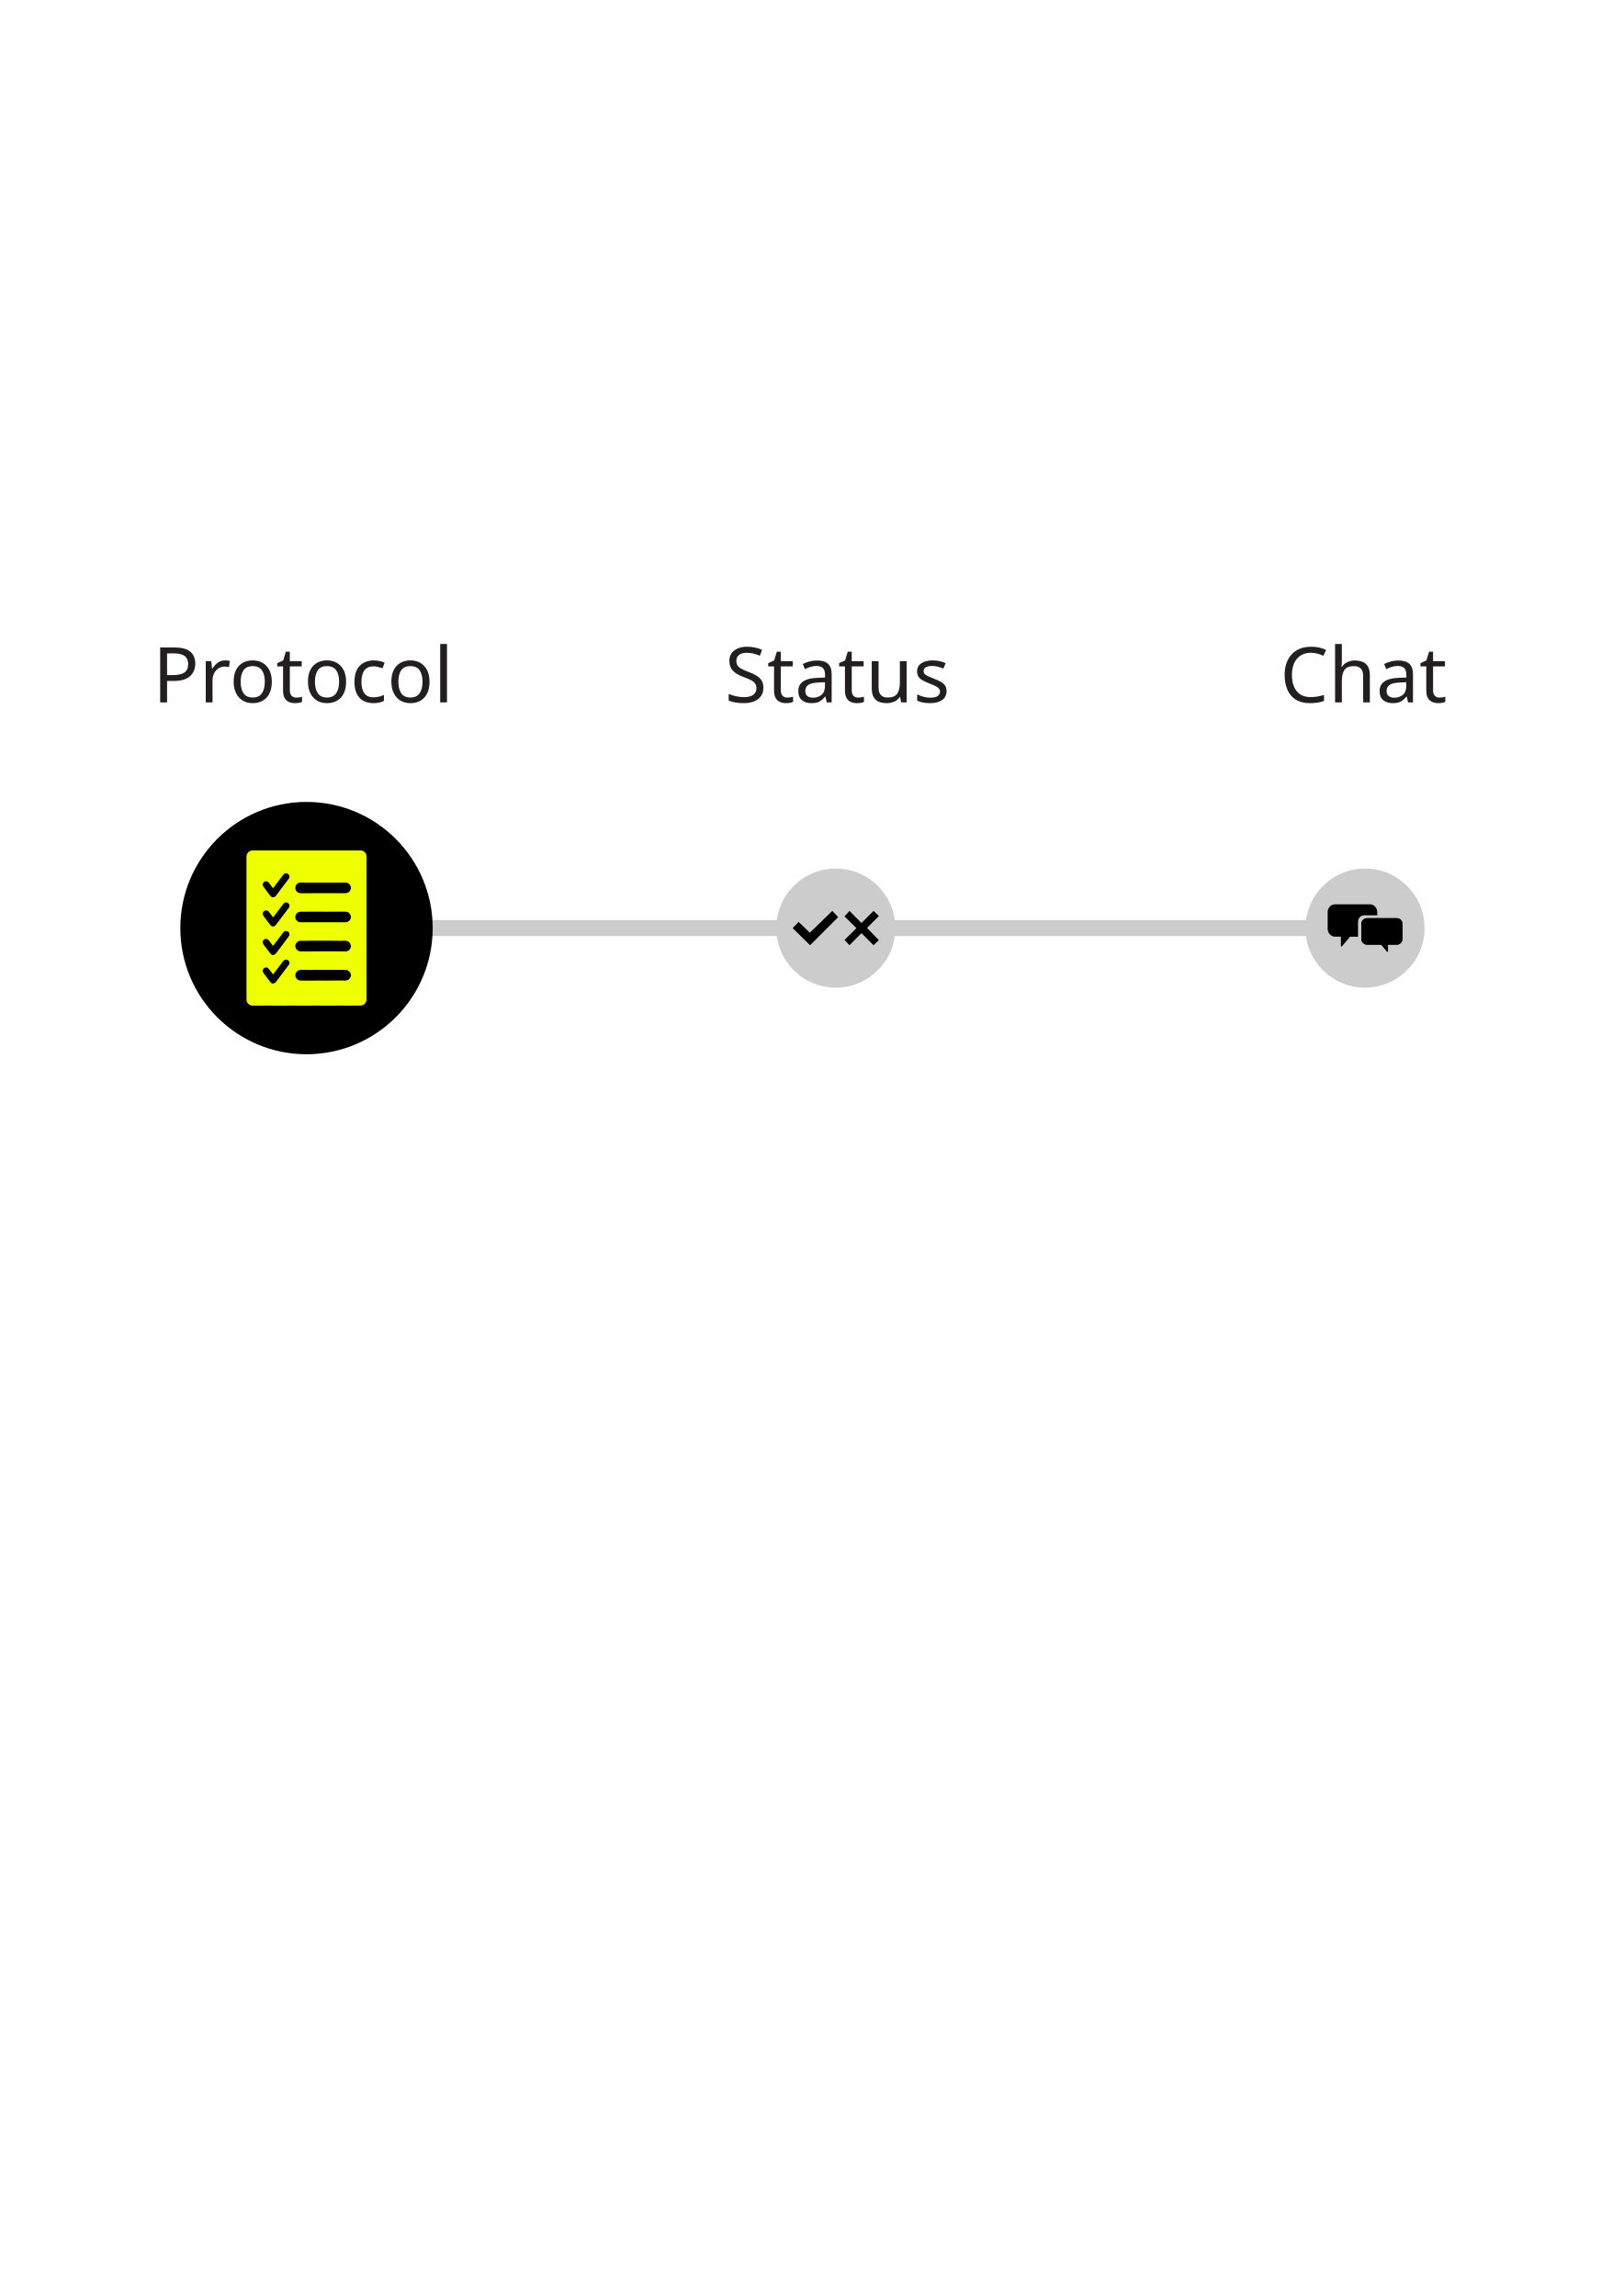
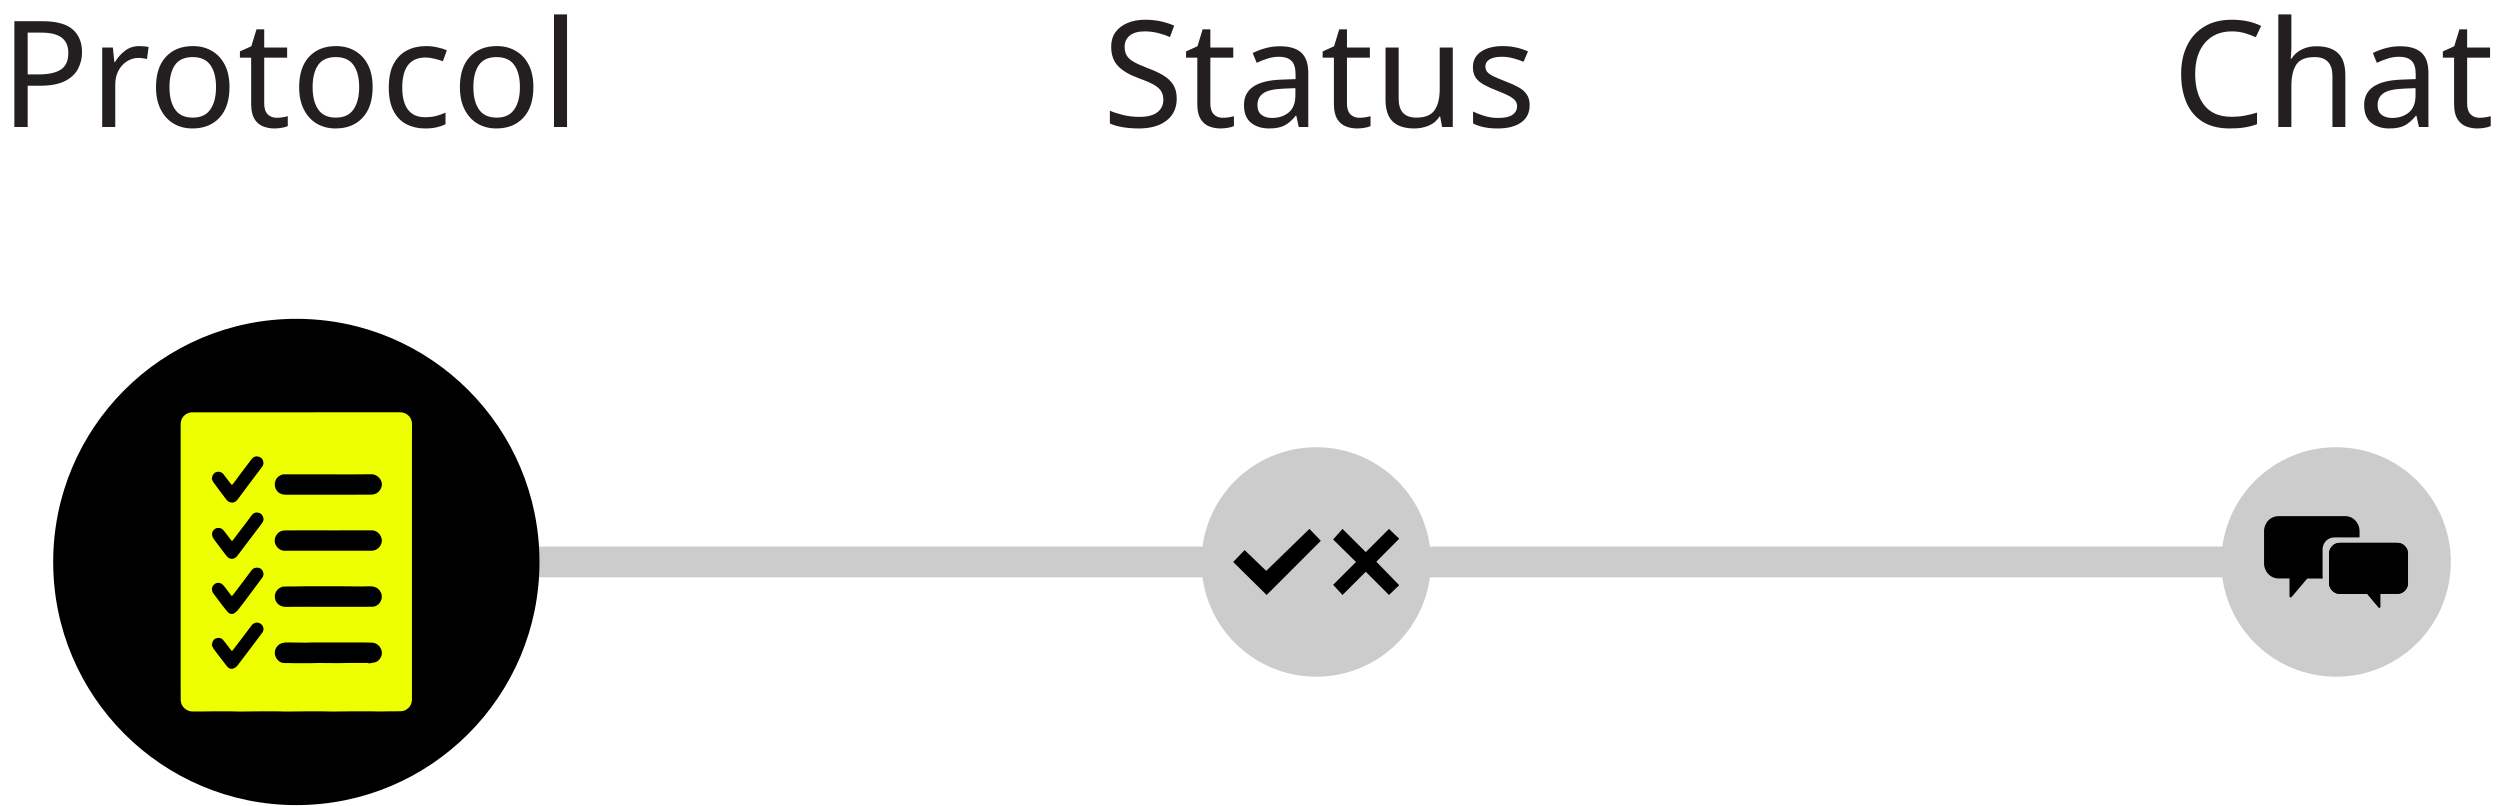
- <svg xmlns="http://www.w3.org/2000/svg" version="1.1" id="Layer_1" x="0px" y="0px" viewBox="0 0 595.28 841.89" style="enable-background:new 0 0 595.28 841.89;" xml:space="preserve">
+ <svg xmlns="http://www.w3.org/2000/svg" version="1.1" id="Layer_1" x="0px" y="0px" viewBox="0 0 475.65 153.18" style="enable-background:new 0 0 475.65 153.18;" xml:space="preserve">
  <style type="text/css">
	.st0{fill:#CCCCCC;}
	.st1{fill:#231F20;}
	.st2{font-family:'Prompt-Regular';}
	.st3{font-size:28.191px;}
	.st4{fill:#EEFF00;}
</style>
-   <rect x="109.74" y="337.37" class="st0" width="390.3" height="5.86" />
-   <circle cx="112.37" cy="340.31" r="46.26" />
-   <text transform="matrix(1 0 0 1 55.9865 257.5469)" class="st1 st2 st3">Protocol</text>
-   <path class="st4" d="M134.38,314.05c-0.01-1.23-0.99-2.21-2.22-2.22l-39.7,0.01c-0.3,0-0.61,0.11-0.88,0.24  c-0.84,0.44-1.22,1.18-1.22,2.11c0,5.05,0,10.1,0,15.15c0,10.78,0,21.56,0,32.34c0,1.62-0.01,3.25,0.01,4.87  c0.01,1.3,1.14,2.21,2.24,2.21c1.36,0.01,2.71-0.02,4.07-0.03c1.06-0.01,2.13-0.01,3.19,0c0.51,0,1.03,0.04,1.54,0.04  c1.38-0.01,2.76-0.03,4.14-0.04c1.08-0.01,2.16-0.01,3.24,0c0.5,0,1,0.04,1.49,0.04c1.35-0.01,2.69-0.03,4.04-0.04  c1.07-0.01,2.15-0.01,3.22,0c0.52,0,1.05,0.04,1.57,0.04c1.24-0.01,2.49-0.03,3.73-0.04c1.31-0.01,2.63,0,3.94,0  c0.49,0,0.98,0.03,1.47,0.03c0.56,0,1.12-0.02,1.67-0.03c0.81-0.01,1.61,0.01,2.42-0.02c0.25-0.01,0.52-0.08,0.74-0.19  c0.86-0.44,1.29-1.16,1.29-2.12c0-8.7,0-17.4,0-26.1h0c0-7.51,0-15.01,0-22.52C134.38,316.54,134.39,315.3,134.38,314.05   M96.33,324.39c0-0.52,0.31-1,0.77-1.17c0.52-0.19,1.06-0.04,1.43,0.42c0.43,0.55,0.85,1.12,1.27,1.68  c0.29,0.39,0.34,0.39,0.61,0.02c0.9-1.24,1.84-2.46,2.76-3.69c0.23-0.3,0.46-0.6,0.69-0.9c0.32-0.42,0.73-0.62,1.26-0.5  c0.55,0.13,0.88,0.48,0.98,1.04c0.07,0.37-0.07,0.69-0.29,0.98c-0.79,1.04-1.57,2.08-2.36,3.13c-0.72,0.96-1.43,1.93-2.15,2.89  c-0.31,0.41-0.65,0.76-1.23,0.71c-0.41-0.03-0.73-0.19-0.97-0.5c-0.85-1.11-1.69-2.23-2.51-3.36c-0.15-0.21-0.22-0.48-0.32-0.73  C96.29,324.41,96.31,324.4,96.33,324.39 M105.88,353.78c-0.75,1.02-1.52,2.03-2.29,3.05c-0.81,1.07-1.61,2.14-2.43,3.2  c-0.16,0.2-0.38,0.38-0.61,0.49c-0.51,0.24-1.01,0.11-1.36-0.33c-0.45-0.56-0.88-1.14-1.32-1.71c-0.43-0.56-0.86-1.11-1.27-1.69  c-0.15-0.22-0.22-0.5-0.33-0.75c0.02-0.01,0.05-0.02,0.07-0.03c0-0.53,0.27-0.96,0.69-1.14c0.56-0.22,1.02-0.14,1.41,0.28  c0.16,0.17,0.3,0.36,0.44,0.54c0.35,0.45,0.69,0.9,1.03,1.35c0.17,0.22,0.24,0.23,0.41,0.01c0.48-0.62,0.95-1.24,1.42-1.87  c0.72-0.95,1.44-1.91,2.16-2.85c0.42-0.54,1.17-0.64,1.72-0.23C106.16,352.49,106.29,353.22,105.88,353.78 M105.89,343.29  c-0.81,1.11-1.63,2.21-2.46,3.31c-0.7,0.94-1.4,1.89-2.13,2.81c-0.2,0.26-0.47,0.46-0.74,0.66c-0.11,0.09-0.29,0.09-0.43,0.13  c-0.32-0.01-0.59-0.13-0.79-0.35c-0.33-0.37-0.65-0.75-0.95-1.15c-0.61-0.8-1.21-1.6-1.81-2.41c-0.32-0.43-0.35-1.06-0.08-1.44  c0.34-0.48,0.87-0.7,1.42-0.5c0.24,0.08,0.46,0.27,0.63,0.46c0.4,0.49,0.77,1.01,1.15,1.52c0.04,0.05,0.07,0.1,0.11,0.15  c0.28,0.36,0.3,0.37,0.58,0c1.15-1.52,2.31-3.03,3.44-4.56c0.37-0.49,0.86-0.6,1.39-0.49c0.47,0.1,0.75,0.45,0.87,0.92  C106.17,342.7,106.09,343.02,105.89,343.29 M105.81,332.98c-1.56,2.06-3.12,4.12-4.68,6.18c-0.44,0.58-1.16,0.72-1.7,0.34  c-0.16-0.12-0.31-0.28-0.43-0.44c-0.73-0.95-1.45-1.91-2.17-2.88c-0.26-0.34-0.48-0.69-0.5-1.16c-0.02-0.63,0.65-1.27,1.21-1.18  c0.5-0.03,0.84,0.25,1.13,0.63c0.42,0.56,0.85,1.12,1.28,1.68c0.16,0.21,0.22,0.2,0.38-0.02c0.88-1.17,1.76-2.33,2.64-3.49  c0.3-0.4,0.6-0.81,0.91-1.22c0.32-0.42,0.75-0.61,1.27-0.49c0.55,0.13,0.86,0.52,0.97,1.06  C106.18,332.36,106.03,332.69,105.81,332.98 M108.28,325.4c0.07-0.87,0.59-1.45,1.41-1.72c0.18-0.06,0.39-0.04,0.59-0.04  c2.73,0,5.46,0,8.19,0c2.72,0,5.45,0.03,8.17-0.02c0.96-0.01,1.84,0.73,2,1.72c0.12,0.77-0.49,1.77-1.28,2.03  c-0.26,0.08-0.54,0.14-0.8,0.14c-5.37,0.01-10.74,0.01-16.11,0.01c-0.46,0-0.91-0.06-1.3-0.32  C108.51,326.76,108.23,326.13,108.28,325.4 M109.5,334.43c0.24-0.08,0.5-0.13,0.75-0.13c2.75-0.01,5.5-0.01,8.24-0.01v0.01  c2.75,0,5.5,0.01,8.24-0.01c1.16-0.01,1.95,1.11,1.91,2.02c-0.04,1-0.92,1.86-1.92,1.86c-5.13,0-10.27,0-15.41,0  c-0.38,0-0.76-0.01-1.13,0.01c-0.82,0.03-1.79-0.66-1.92-1.74C108.18,335.65,108.68,334.72,109.5,334.43 M126.82,348.83  c-1.78,0.03-3.56,0.01-5.33,0.01c-1.03,0-2.06,0-3.09,0v0c-2.71,0-5.41-0.02-8.12,0.01c-1.02,0.01-1.78-0.75-1.93-1.41  c-0.24-0.98,0.14-1.83,1.04-2.29c0.19-0.1,0.41-0.17,0.61-0.17c0.94-0.02,1.89-0.01,2.83-0.02c0.44,0,0.87-0.03,1.31-0.03  c1.32,0,2.64,0,3.97,0c0.81,0,1.61,0,2.42,0c1.42,0.01,2.85,0.03,4.27,0.04c0.57,0,1.15-0.05,1.72-0.03  c0.83,0.02,1.49,0.35,1.9,1.11C129.07,347.24,128.18,348.81,126.82,348.83 M127.52,359.34c-0.44,0.17-0.93,0.19-1.4,0.28  c0-0.03-0.01-0.07-0.01-0.1c-1.24,0-2.49,0-3.73,0c-0.66,0-1.32,0.04-1.98,0.04c-1.31,0-2.62-0.03-3.94-0.03  c-0.49,0-0.98,0.03-1.47,0.04c-0.99,0.01-1.97,0.01-2.96,0c-0.63,0-1.27-0.05-1.9-0.03c-0.85,0.03-1.57-0.67-1.79-1.44  c-0.32-1.12,0.47-2.26,1.61-2.43c0.19-0.03,0.38-0.05,0.56-0.05c1.19,0.01,2.38,0.03,3.58,0.04c0.45,0,0.91-0.04,1.36-0.04  c1.22-0.01,2.44,0,3.65,0h2.57c1.12,0,2.23,0,3.35,0c0.59,0,1.18,0.02,1.78,0.04c0.89,0.04,1.66,0.75,1.83,1.68  C128.77,358.07,128.27,359.05,127.52,359.34" />
-   <circle class="st0" cx="306.41" cy="340.31" r="21.83" />
-   <text transform="matrix(1 0 0 1 265.7128 257.5469)" class="st1 st2 st3">Status</text>
+   <rect x="53.75" y="103.98" class="st0" width="390.3" height="5.86" />
+   <circle cx="56.38" cy="106.92" r="46.26" />
+   <text transform="matrix(1 0 0 1 1.716614e-04 24.1591)" class="st1 st2 st3">Protocol</text>
+   <path class="st4" d="M78.39,80.66c-0.01-1.23-0.99-2.21-2.22-2.22l-39.7,0.01c-0.3,0-0.61,0.11-0.88,0.24  c-0.84,0.44-1.22,1.18-1.22,2.11c0,5.05,0,10.1,0,15.15c0,10.78,0,21.56,0,32.34c0,1.62-0.01,3.25,0.01,4.87  c0.01,1.3,1.14,2.21,2.24,2.21c1.36,0.01,2.71-0.02,4.07-0.03c1.06-0.01,2.13-0.01,3.19,0c0.51,0,1.03,0.04,1.54,0.04  c1.38-0.01,2.76-0.03,4.14-0.04c1.08-0.01,2.16-0.01,3.24,0c0.5,0,1,0.04,1.49,0.04c1.35-0.01,2.69-0.03,4.04-0.04  c1.07-0.01,2.15-0.01,3.22,0c0.52,0,1.05,0.04,1.57,0.04c1.24-0.01,2.49-0.03,3.73-0.04c1.31-0.01,2.63,0,3.94,0  c0.49,0,0.98,0.03,1.47,0.03c0.56,0,1.12-0.02,1.67-0.03c0.81-0.01,1.61,0.01,2.42-0.02c0.25-0.01,0.52-0.08,0.74-0.19  c0.86-0.44,1.29-1.16,1.29-2.12c0-8.7,0-17.4,0-26.1l0,0c0-7.51,0-15.01,0-22.52C78.39,83.15,78.4,81.91,78.39,80.66 M40.34,91  c0-0.52,0.31-1,0.77-1.17c0.52-0.19,1.06-0.04,1.43,0.42c0.43,0.55,0.85,1.12,1.27,1.68c0.29,0.39,0.34,0.39,0.61,0.02  c0.9-1.24,1.84-2.46,2.76-3.69c0.23-0.3,0.46-0.6,0.69-0.9c0.32-0.42,0.73-0.62,1.26-0.5c0.55,0.13,0.88,0.48,0.98,1.04  c0.07,0.37-0.07,0.69-0.29,0.98c-0.79,1.04-1.57,2.08-2.36,3.13c-0.72,0.96-1.43,1.93-2.15,2.89c-0.31,0.41-0.65,0.76-1.23,0.71  c-0.41-0.03-0.73-0.19-0.97-0.5c-0.85-1.11-1.69-2.23-2.51-3.36c-0.15-0.21-0.22-0.48-0.32-0.73C40.3,91.02,40.32,91.01,40.34,91   M49.89,120.39c-0.75,1.02-1.52,2.03-2.29,3.05c-0.81,1.07-1.61,2.14-2.43,3.2c-0.16,0.2-0.38,0.38-0.61,0.49  c-0.51,0.24-1.01,0.11-1.36-0.33c-0.45-0.56-0.88-1.14-1.32-1.71c-0.43-0.56-0.86-1.11-1.27-1.69c-0.15-0.22-0.22-0.5-0.33-0.75  c0.02-0.01,0.05-0.02,0.07-0.03c0-0.53,0.27-0.96,0.69-1.14c0.56-0.22,1.02-0.14,1.41,0.28c0.16,0.17,0.3,0.36,0.44,0.54  c0.35,0.45,0.69,0.9,1.03,1.35c0.17,0.22,0.24,0.23,0.41,0.01c0.48-0.62,0.95-1.24,1.42-1.87c0.72-0.95,1.44-1.91,2.16-2.85  c0.42-0.54,1.17-0.64,1.72-0.23C50.17,119.1,50.3,119.83,49.89,120.39 M49.9,109.9c-0.81,1.11-1.63,2.21-2.46,3.31  c-0.7,0.94-1.4,1.89-2.13,2.81c-0.2,0.26-0.47,0.46-0.74,0.66c-0.11,0.09-0.29,0.09-0.43,0.13c-0.32-0.01-0.59-0.13-0.79-0.35  c-0.33-0.37-0.65-0.75-0.95-1.15c-0.61-0.8-1.21-1.6-1.81-2.41c-0.32-0.43-0.35-1.06-0.08-1.44c0.34-0.48,0.87-0.7,1.42-0.5  c0.24,0.08,0.46,0.27,0.63,0.46c0.4,0.49,0.77,1.01,1.15,1.52c0.04,0.05,0.07,0.1,0.11,0.15c0.28,0.36,0.3,0.37,0.58,0  c1.15-1.52,2.31-3.03,3.44-4.56c0.37-0.49,0.86-0.6,1.39-0.49c0.47,0.1,0.75,0.45,0.87,0.92C50.18,109.31,50.1,109.63,49.9,109.9   M49.82,99.59c-1.56,2.06-3.12,4.12-4.68,6.18c-0.44,0.58-1.16,0.72-1.7,0.34c-0.16-0.12-0.31-0.28-0.43-0.44  c-0.73-0.95-1.45-1.91-2.17-2.88c-0.26-0.34-0.48-0.69-0.5-1.16c-0.02-0.63,0.65-1.27,1.21-1.18c0.5-0.03,0.84,0.25,1.13,0.63  c0.42,0.56,0.85,1.12,1.28,1.68c0.16,0.21,0.22,0.2,0.38-0.02c0.88-1.17,1.76-2.33,2.64-3.49c0.3-0.4,0.6-0.81,0.91-1.22  c0.32-0.42,0.75-0.61,1.27-0.49c0.55,0.13,0.86,0.52,0.97,1.06C50.19,98.97,50.04,99.3,49.82,99.59 M52.29,92.01  c0.07-0.87,0.59-1.45,1.41-1.72c0.18-0.06,0.39-0.04,0.59-0.04c2.73,0,5.46,0,8.19,0c2.72,0,5.45,0.03,8.17-0.02  c0.96-0.01,1.84,0.73,2,1.72c0.12,0.77-0.49,1.77-1.28,2.03c-0.26,0.08-0.54,0.14-0.8,0.14c-5.37,0.01-10.74,0.01-16.11,0.01  c-0.46,0-0.91-0.06-1.3-0.32C52.52,93.37,52.24,92.74,52.29,92.01 M53.51,101.04c0.24-0.08,0.5-0.13,0.75-0.13  c2.75-0.01,5.5-0.01,8.24-0.01v0.01c2.75,0,5.5,0.01,8.24-0.01c1.16-0.01,1.95,1.11,1.91,2.02c-0.04,1-0.92,1.86-1.92,1.86  c-5.13,0-10.27,0-15.41,0c-0.38,0-0.76-0.01-1.13,0.01c-0.82,0.03-1.79-0.66-1.92-1.74C52.19,102.26,52.69,101.33,53.51,101.04   M70.83,115.44c-1.78,0.03-3.56,0.01-5.33,0.01c-1.03,0-2.06,0-3.09,0l0,0c-2.71,0-5.41-0.02-8.12,0.01  c-1.02,0.01-1.78-0.75-1.93-1.41c-0.24-0.98,0.14-1.83,1.04-2.29c0.19-0.1,0.41-0.17,0.61-0.17c0.94-0.02,1.89-0.01,2.83-0.02  c0.44,0,0.87-0.03,1.31-0.03c1.32,0,2.64,0,3.97,0c0.81,0,1.61,0,2.42,0c1.42,0.01,2.85,0.03,4.27,0.04c0.57,0,1.15-0.05,1.72-0.03  c0.83,0.02,1.49,0.35,1.9,1.11C73.08,113.85,72.19,115.42,70.83,115.44 M71.53,125.95c-0.44,0.17-0.93,0.19-1.4,0.28  c0-0.03-0.01-0.07-0.01-0.1c-1.24,0-2.49,0-3.73,0c-0.66,0-1.32,0.04-1.98,0.04c-1.31,0-2.62-0.03-3.94-0.03  c-0.49,0-0.98,0.03-1.47,0.04c-0.99,0.01-1.97,0.01-2.96,0c-0.63,0-1.27-0.05-1.9-0.03c-0.85,0.03-1.57-0.67-1.79-1.44  c-0.32-1.12,0.47-2.26,1.61-2.43c0.19-0.03,0.38-0.05,0.56-0.05c1.19,0.01,2.38,0.03,3.58,0.04c0.45,0,0.91-0.04,1.36-0.04  c1.22-0.01,2.44,0,3.65,0h2.57c1.12,0,2.23,0,3.35,0c0.59,0,1.18,0.02,1.78,0.04c0.89,0.04,1.66,0.75,1.83,1.68  C72.78,124.68,72.28,125.66,71.53,125.95" />
+   <circle class="st0" cx="250.42" cy="106.92" r="21.83" />
+   <text transform="matrix(1 0 0 1 209.7265 24.1591)" class="st1 st2 st3">Status</text>
  <g>
    <g>
-       <polygon points="292.79,338.05 296.9,342 305.12,334.02 307.29,336.28 296.98,346.59 290.61,340.31   " />
-       <polygon points="311.42,334.02 315.84,338.44 320.26,334.02 322.2,335.89 317.85,340.26 322.2,344.73 320.26,346.59     315.84,342.17 311.42,346.59 309.63,344.66 313.98,340.31 309.63,336.03   " />
+       <polygon points="236.8,104.66 240.91,108.61 249.13,100.63 251.3,102.89 240.99,113.2 234.62,106.92   " />
+       <polygon points="255.43,100.63 259.85,105.05 264.27,100.63 266.21,102.5 261.86,106.87 266.21,111.34 264.27,113.2     259.85,108.78 255.43,113.2 253.64,111.27 257.99,106.92 253.64,102.64   " />
    </g>
  </g>
-   <circle class="st0" cx="500.44" cy="340.31" r="21.83" />
-   <text transform="matrix(1 0 0 1 469.252 257.5469)" class="st1 st2 st3">Chat</text>
+   <ellipse transform="matrix(0.1602 -0.9871 0.9871 0.1602 267.7186 528.5098)" class="st0" cx="444.45" cy="106.92" rx="21.83" ry="21.83" />
+   <text transform="matrix(1 0 0 1 413.2657 24.1591)" class="st1 st2 st3">Chat</text>
  <g>
    <g>
      <g>
-         <path d="M508.85,346.38h0.14c1.05,0,2.1,0,3.16,0c0.12,0,0.24-0.01,0.35-0.03c0.95-0.19,1.64-1.03,1.64-2c0-1.88,0-3.76,0-5.64     c0-0.54-0.2-1.01-0.57-1.4c-0.41-0.44-0.91-0.63-1.51-0.63c-1.19,0-2.38,0-3.56,0c-2.43,0-4.85,0-7.28,0     c-0.6,0-1.11,0.19-1.52,0.63c-0.38,0.4-0.57,0.88-0.58,1.43c-0.01,1.87,0,3.73,0,5.6c0,0.12,0.02,0.25,0.04,0.37     c0.18,0.97,1.02,1.69,1.99,1.68c1.71-0.01,3.42,0,5.13,0c0.07,0,0.12,0.02,0.17,0.08c0.38,0.46,0.77,0.91,1.15,1.37     c0.31,0.37,0.63,0.74,0.94,1.11c0.05,0.06,0.11,0.1,0.2,0.07c0.08-0.03,0.12-0.09,0.12-0.18c0-0.03,0-0.05,0-0.07v-1.58V346.38z" />
-         <path d="M486.75,334.16c0.04-0.17,0.06-0.34,0.11-0.51c0.32-1.05,1-1.74,2.08-2c0.2-0.05,0.41-0.06,0.61-0.06     c4.19,0,8.38-0.01,12.57,0c1.22,0,2.05,0.61,2.56,1.69c0.16,0.34,0.23,0.69,0.24,1.07c0,0.42,0,0.85,0,1.29h-0.13     c-1.54,0-3.08,0.01-4.62,0c-1.15-0.01-1.98,0.77-2.21,1.7c-0.05,0.18-0.08,0.37-0.08,0.56c-0.01,1.68,0,3.36,0,5.04     c0,0.17,0.03,0.34,0.04,0.52h-0.11c-0.91,0-1.82,0-2.73,0c-0.08,0-0.13,0.02-0.18,0.08c-0.95,1.13-1.9,2.26-2.86,3.38     c-0.07,0.08-0.13,0.17-0.26,0.14c-0.13-0.03-0.19-0.12-0.19-0.28c0-1.06,0-2.13,0-3.19v-0.14h-0.13c-0.64,0-1.28-0.01-1.92,0     c-1.33,0.02-2.44-0.94-2.72-2.23c-0.03-0.12-0.04-0.24-0.07-0.36V334.16z" />
-         <path d="M508.85,346.38v0.79v1.58c0,0.02,0,0.05,0,0.07c0,0.09-0.04,0.15-0.12,0.18c-0.08,0.03-0.14-0.01-0.2-0.07     c-0.31-0.37-0.63-0.74-0.94-1.11c-0.38-0.45-0.77-0.91-1.15-1.37c-0.05-0.06-0.1-0.08-0.17-0.08c-1.71,0-3.42-0.01-5.13,0     c-0.97,0.01-1.81-0.72-1.99-1.68c-0.02-0.12-0.04-0.25-0.04-0.37c0-1.87-0.01-3.73,0-5.6c0-0.55,0.2-1.03,0.58-1.43     c0.41-0.44,0.93-0.63,1.52-0.63c2.43,0,4.85,0,7.28,0c1.19,0,2.38,0,3.56,0c0.6,0,1.1,0.2,1.51,0.63     c0.37,0.39,0.57,0.87,0.57,1.4c0.01,1.88,0,3.76,0,5.64c0,0.97-0.7,1.81-1.64,2c-0.11,0.02-0.23,0.03-0.35,0.03     c-1.05,0-2.1,0-3.16,0H508.85z" />
+         <path d="M452.86,112.99H453c1.05,0,2.1,0,3.16,0c0.12,0,0.24-0.01,0.35-0.03c0.95-0.19,1.64-1.03,1.64-2c0-1.88,0-3.76,0-5.64     c0-0.54-0.2-1.01-0.57-1.4c-0.41-0.44-0.91-0.63-1.51-0.63c-1.19,0-2.38,0-3.56,0c-2.43,0-4.85,0-7.28,0     c-0.6,0-1.11,0.19-1.52,0.63c-0.38,0.4-0.57,0.88-0.58,1.43c-0.01,1.87,0,3.73,0,5.6c0,0.12,0.02,0.25,0.04,0.37     c0.18,0.97,1.02,1.69,1.99,1.68c1.71-0.01,3.42,0,5.13,0c0.07,0,0.12,0.02,0.17,0.08c0.38,0.46,0.77,0.91,1.15,1.37     c0.31,0.37,0.63,0.74,0.94,1.11c0.05,0.06,0.11,0.1,0.2,0.07c0.08-0.03,0.12-0.09,0.12-0.18c0-0.03,0-0.05,0-0.07v-1.58v-0.81     H452.86z" />
+         <path d="M430.76,100.77c0.04-0.17,0.06-0.34,0.11-0.51c0.32-1.05,1-1.74,2.08-2c0.2-0.05,0.41-0.06,0.61-0.06     c4.19,0,8.38-0.01,12.57,0c1.22,0,2.05,0.61,2.56,1.69c0.16,0.34,0.23,0.69,0.24,1.07c0,0.42,0,0.85,0,1.29h-0.13     c-1.54,0-3.08,0.01-4.62,0c-1.15-0.01-1.98,0.77-2.21,1.7c-0.05,0.18-0.08,0.37-0.08,0.56c-0.01,1.68,0,3.36,0,5.04     c0,0.17,0.03,0.34,0.04,0.52h-0.11c-0.91,0-1.82,0-2.73,0c-0.08,0-0.13,0.02-0.18,0.08c-0.95,1.13-1.9,2.26-2.86,3.38     c-0.07,0.08-0.13,0.17-0.26,0.14s-0.19-0.12-0.19-0.28c0-1.06,0-2.13,0-3.19v-0.14h-0.13c-0.64,0-1.28-0.01-1.92,0     c-1.33,0.02-2.44-0.94-2.72-2.23c-0.03-0.12-0.04-0.24-0.07-0.36L430.76,100.77L430.76,100.77z" />
+         <path d="M452.86,112.99v0.79v1.58c0,0.02,0,0.05,0,0.07c0,0.09-0.04,0.15-0.12,0.18s-0.14-0.01-0.2-0.07     c-0.31-0.37-0.63-0.74-0.94-1.11c-0.38-0.45-0.77-0.91-1.15-1.37c-0.05-0.06-0.1-0.08-0.17-0.08c-1.71,0-3.42-0.01-5.13,0     c-0.97,0.01-1.81-0.72-1.99-1.68c-0.02-0.12-0.04-0.25-0.04-0.37c0-1.87-0.01-3.73,0-5.6c0-0.55,0.2-1.03,0.58-1.43     c0.41-0.44,0.93-0.63,1.52-0.63c2.43,0,4.85,0,7.28,0c1.19,0,2.38,0,3.56,0c0.6,0,1.1,0.2,1.51,0.63     c0.37,0.39,0.57,0.87,0.57,1.4c0.01,1.88,0,3.76,0,5.64c0,0.97-0.7,1.81-1.64,2c-0.11,0.02-0.23,0.03-0.35,0.03     c-1.05,0-2.1,0-3.16,0h-0.13V112.99z" />
      </g>
    </g>
  </g>
</svg>
